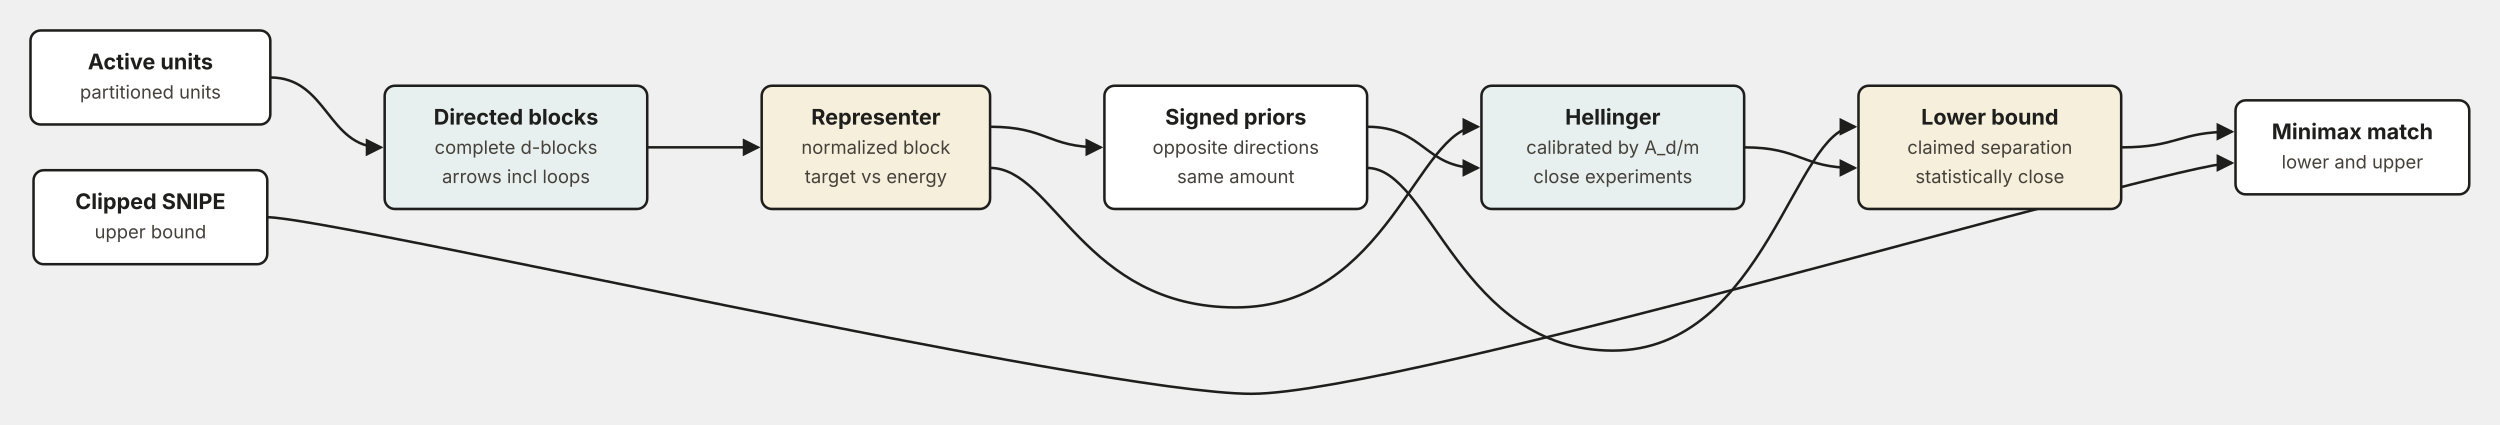
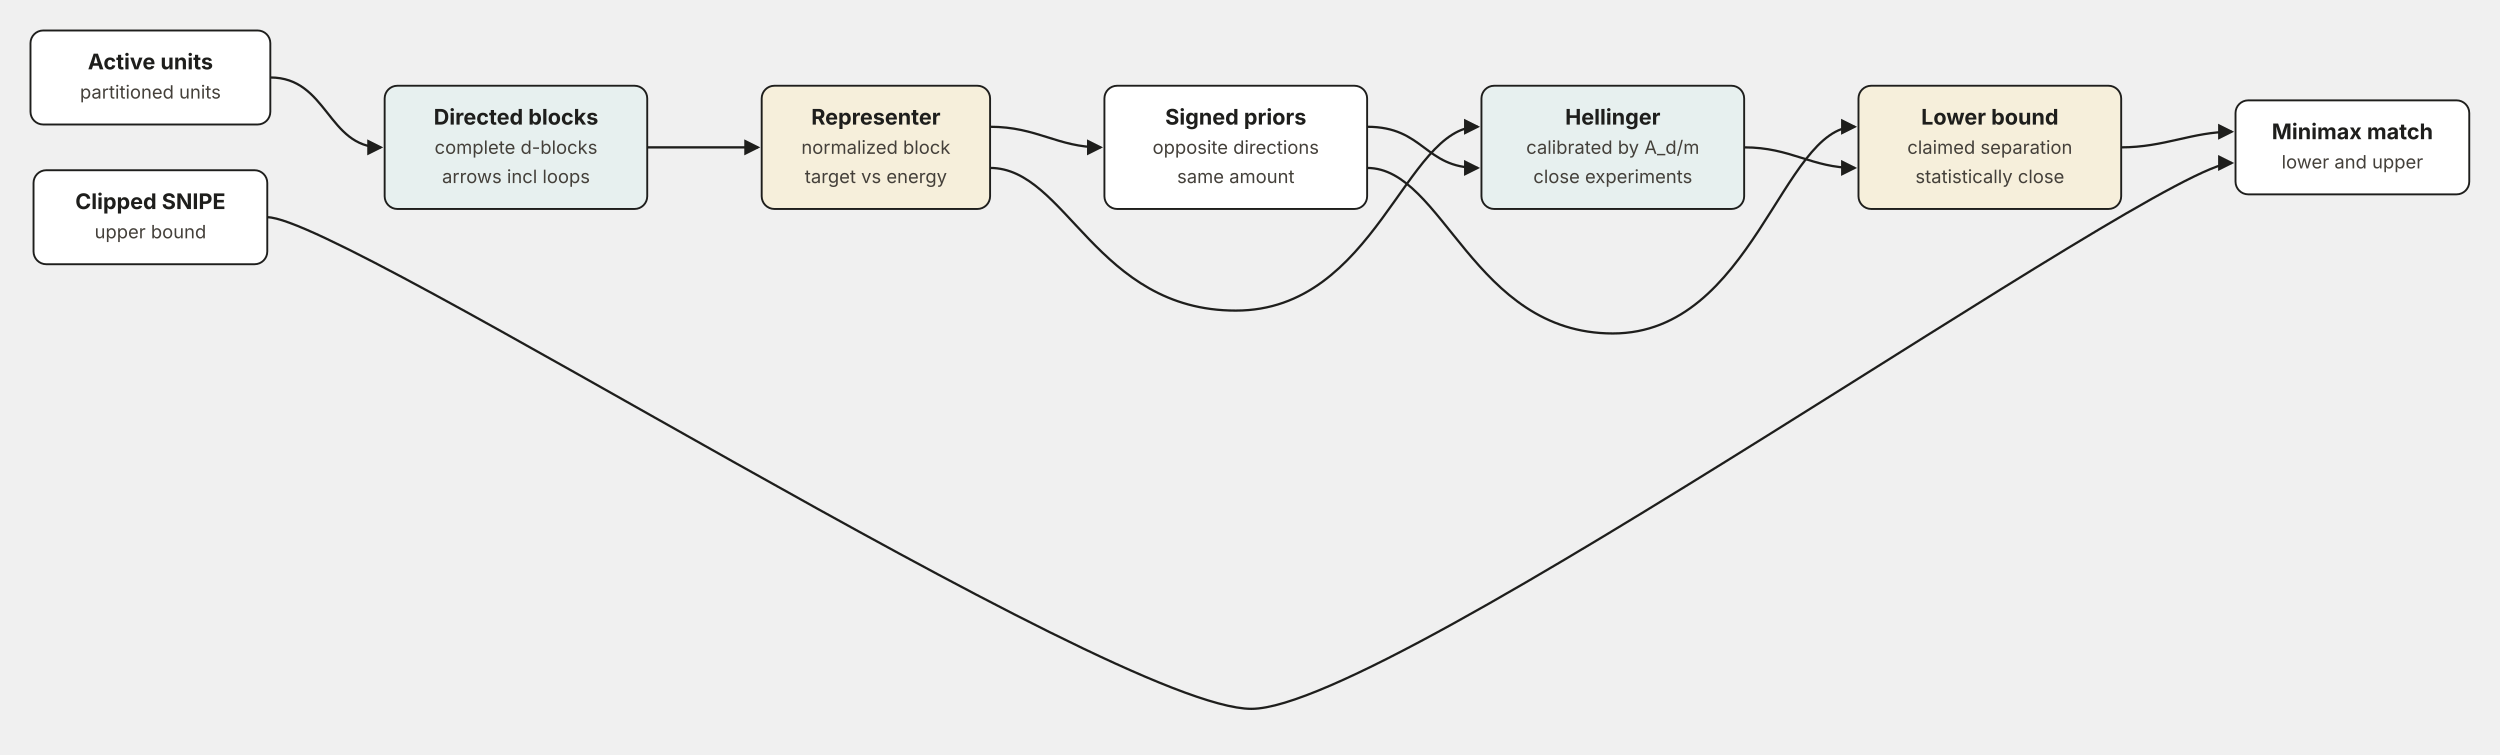
- <svg xmlns="http://www.w3.org/2000/svg" viewBox="0 0 1968 334" role="img">
+ <svg xmlns="http://www.w3.org/2000/svg" viewBox="0 0 1968 594" role="img">
  <defs>
    <marker id="arr" viewBox="0 0 10 10" refX="8.5" refY="5" markerWidth="7" markerHeight="7" orient="auto-start-reverse">
      <path d="M 0 0 L 10 5 L 0 10 z" fill="#1e1e1c" />
    </marker>
  </defs>
-   <path d="M 212.8 61 C 257.8 61, 257.8 116, 299.8 116" fill="none" stroke="#1e1e1c" stroke-width="2" marker-end="url(#arr)" />
-   <path d="M 509.6 116 C 554.6 116, 554.6 116, 596.6 116" fill="none" stroke="#1e1e1c" stroke-width="2" marker-end="url(#arr)" />
-   <path d="M 779.4 99.8 C 824.4 99.8, 824.4 116, 866.4 116" fill="none" stroke="#1e1e1c" stroke-width="2" marker-end="url(#arr)" />
-   <path d="M 779.4 132.2 C 829.4 132.2, 852.8 242, 972.8 242 C 1092.8 242, 1116.2 99.8, 1163.2 99.8" fill="none" stroke="#1e1e1c" stroke-width="2" marker-end="url(#arr)" />
-   <path d="M 1076.2 99.8 C 1121.2 99.8, 1121.2 132.2, 1163.2 132.2" fill="none" stroke="#1e1e1c" stroke-width="2" marker-end="url(#arr)" />
-   <path d="M 1076.2 132.2 C 1126.2 132.2, 1149.6 276, 1269.6 276 C 1389.6 276, 1413 99.8, 1460 99.8" fill="none" stroke="#1e1e1c" stroke-width="2" marker-end="url(#arr)" />
-   <path d="M 1373 116 C 1418 116, 1418 132.2, 1460 132.2" fill="none" stroke="#1e1e1c" stroke-width="2" marker-end="url(#arr)" />
-   <path d="M 1669.8 116 C 1714.8 116, 1714.8 103.7, 1756.8 103.7" fill="none" stroke="#1e1e1c" stroke-width="2" marker-end="url(#arr)" />
-   <path d="M 210.4 171 C 260.4 171, 865.1 310, 985.1 310 C 1105.1 310, 1709.8 128.3, 1756.8 128.3" fill="none" stroke="#1e1e1c" stroke-width="2" marker-end="url(#arr)" />
-   <rect x="24" y="24" width="188.8" height="74" rx="8" fill="#ffffff" stroke="#1e1e1c" stroke-width="2" />
+   <path d="M 212.8 61 C 257.8 61, 257.8 116, 299.8 116" fill="none" stroke="#1e1e1c" stroke-width="1.8" marker-end="url(#arr)" />
+   <path d="M 509.6 116 C 533.6 116, 575.6 116, 596.6 116" fill="none" stroke="#1e1e1c" stroke-width="1.8" marker-end="url(#arr)" />
+   <path d="M 779.4 99.8 C 816.4 99.8, 832.5 116, 866.4 116" fill="none" stroke="#1e1e1c" stroke-width="1.8" marker-end="url(#arr)" />
+   <path d="M 779.4 132.2 C 839.4 132.2, 862.8 244.5, 972.8 244.5 C 1082.8 244.5, 1106.2 99.8, 1163.2 99.8" fill="none" stroke="#1e1e1c" stroke-width="1.8" marker-end="url(#arr)" />
+   <path d="M 1076.2 99.8 C 1121.2 99.8, 1121.2 132.2, 1163.2 132.2" fill="none" stroke="#1e1e1c" stroke-width="1.8" marker-end="url(#arr)" />
+   <path d="M 1076.2 132.2 C 1136.2 132.2, 1159.6 262.5, 1269.6 262.5 C 1379.6 262.5, 1403 99.8, 1460 99.8" fill="none" stroke="#1e1e1c" stroke-width="1.8" marker-end="url(#arr)" />
+   <path d="M 1373 116 C 1410 116, 1426.1 132.2, 1460 132.2" fill="none" stroke="#1e1e1c" stroke-width="1.8" marker-end="url(#arr)" />
+   <path d="M 1669.8 116 C 1703.7 116, 1726 103.7, 1756.8 103.7" fill="none" stroke="#1e1e1c" stroke-width="1.8" marker-end="url(#arr)" />
+   <path d="M 210.4 171 C 270.4 171, 875.1 558, 985.1 558 C 1095.1 558, 1699.8 128.3, 1756.8 128.3" fill="none" stroke="#1e1e1c" stroke-width="1.8" marker-end="url(#arr)" />
+   <rect x="24" y="24" width="188.8" height="74" rx="10" fill="#ffffff" stroke="#1e1e1c" stroke-width="1.5" />
  <text stroke="none" x="118.4" y="54.6" text-anchor="middle" font-family="Inter, Arial, sans-serif" font-size="17" font-weight="700" fill="#1e1e1c">Active units</text>
  <text stroke="none" x="118.4" y="77.6" text-anchor="middle" font-family="Inter, Arial, sans-serif" font-size="14.5" fill="#44403a">partitioned units</text>
-   <rect x="302.8" y="67.5" width="206.7" height="97" rx="8" fill="#e7f0ef" stroke="#1e1e1c" stroke-width="2" />
+   <rect x="302.8" y="67.5" width="206.7" height="97" rx="10" fill="#e7f0ef" stroke="#1e1e1c" stroke-width="1.5" />
  <text stroke="none" x="406.2" y="98.1" text-anchor="middle" font-family="Inter, Arial, sans-serif" font-size="17" font-weight="700" fill="#1e1e1c">Directed blocks</text>
  <text stroke="none" x="406.2" y="121.1" text-anchor="middle" font-family="Inter, Arial, sans-serif" font-size="14.5" fill="#44403a">complete d-blocks</text>
  <text stroke="none" x="406.2" y="144.1" text-anchor="middle" font-family="Inter, Arial, sans-serif" font-size="14.5" fill="#44403a">arrows incl loops</text>
-   <rect x="599.6" y="67.5" width="179.8" height="97" rx="8" fill="#f6efdb" stroke="#1e1e1c" stroke-width="2" />
+   <rect x="599.6" y="67.5" width="179.8" height="97" rx="10" fill="#f6efdb" stroke="#1e1e1c" stroke-width="1.5" />
  <text stroke="none" x="689.5" y="98.1" text-anchor="middle" font-family="Inter, Arial, sans-serif" font-size="17" font-weight="700" fill="#1e1e1c">Representer</text>
  <text stroke="none" x="689.5" y="121.1" text-anchor="middle" font-family="Inter, Arial, sans-serif" font-size="14.5" fill="#44403a">normalized block</text>
  <text stroke="none" x="689.5" y="144.1" text-anchor="middle" font-family="Inter, Arial, sans-serif" font-size="14.5" fill="#44403a">target vs energy</text>
-   <rect x="869.4" y="67.5" width="206.8" height="97" rx="8" fill="#ffffff" stroke="#1e1e1c" stroke-width="2" />
+   <rect x="869.4" y="67.5" width="206.8" height="97" rx="10" fill="#ffffff" stroke="#1e1e1c" stroke-width="1.5" />
  <text stroke="none" x="972.8" y="98.1" text-anchor="middle" font-family="Inter, Arial, sans-serif" font-size="17" font-weight="700" fill="#1e1e1c">Signed priors</text>
  <text stroke="none" x="972.8" y="121.1" text-anchor="middle" font-family="Inter, Arial, sans-serif" font-size="14.5" fill="#44403a">opposite directions</text>
  <text stroke="none" x="972.8" y="144.1" text-anchor="middle" font-family="Inter, Arial, sans-serif" font-size="14.5" fill="#44403a">same amount</text>
-   <rect x="1166.2" y="67.5" width="206.8" height="97" rx="8" fill="#e7f0ef" stroke="#1e1e1c" stroke-width="2" />
+   <rect x="1166.2" y="67.5" width="206.8" height="97" rx="10" fill="#e7f0ef" stroke="#1e1e1c" stroke-width="1.5" />
  <text stroke="none" x="1269.6" y="98.1" text-anchor="middle" font-family="Inter, Arial, sans-serif" font-size="17" font-weight="700" fill="#1e1e1c">Hellinger</text>
  <text stroke="none" x="1269.6" y="121.1" text-anchor="middle" font-family="Inter, Arial, sans-serif" font-size="14.5" fill="#44403a">calibrated by A_d/m</text>
  <text stroke="none" x="1269.6" y="144.1" text-anchor="middle" font-family="Inter, Arial, sans-serif" font-size="14.5" fill="#44403a">close experiments</text>
-   <rect x="1463" y="67.5" width="206.8" height="97" rx="8" fill="#f6efdb" stroke="#1e1e1c" stroke-width="2" />
+   <rect x="1463" y="67.5" width="206.8" height="97" rx="10" fill="#f6efdb" stroke="#1e1e1c" stroke-width="1.5" />
  <text stroke="none" x="1566.4" y="98.1" text-anchor="middle" font-family="Inter, Arial, sans-serif" font-size="17" font-weight="700" fill="#1e1e1c">Lower bound</text>
  <text stroke="none" x="1566.4" y="121.1" text-anchor="middle" font-family="Inter, Arial, sans-serif" font-size="14.5" fill="#44403a">claimed separation</text>
  <text stroke="none" x="1566.4" y="144.1" text-anchor="middle" font-family="Inter, Arial, sans-serif" font-size="14.5" fill="#44403a">statistically close</text>
-   <rect x="26.4" y="134" width="184" height="74" rx="8" fill="#ffffff" stroke="#1e1e1c" stroke-width="2" />
+   <rect x="26.4" y="134" width="184" height="74" rx="10" fill="#ffffff" stroke="#1e1e1c" stroke-width="1.5" />
  <text stroke="none" x="118.4" y="164.6" text-anchor="middle" font-family="Inter, Arial, sans-serif" font-size="17" font-weight="700" fill="#1e1e1c">Clipped SNIPE</text>
  <text stroke="none" x="118.4" y="187.6" text-anchor="middle" font-family="Inter, Arial, sans-serif" font-size="14.5" fill="#44403a">upper bound</text>
-   <rect x="1759.8" y="79" width="184" height="74" rx="8" fill="#ffffff" stroke="#1e1e1c" stroke-width="2" />
+   <rect x="1759.8" y="79" width="184" height="74" rx="10" fill="#ffffff" stroke="#1e1e1c" stroke-width="1.5" />
  <text stroke="none" x="1851.8" y="109.6" text-anchor="middle" font-family="Inter, Arial, sans-serif" font-size="17" font-weight="700" fill="#1e1e1c">Minimax match</text>
  <text stroke="none" x="1851.8" y="132.6" text-anchor="middle" font-family="Inter, Arial, sans-serif" font-size="14.5" fill="#44403a">lower and upper</text>
</svg>
